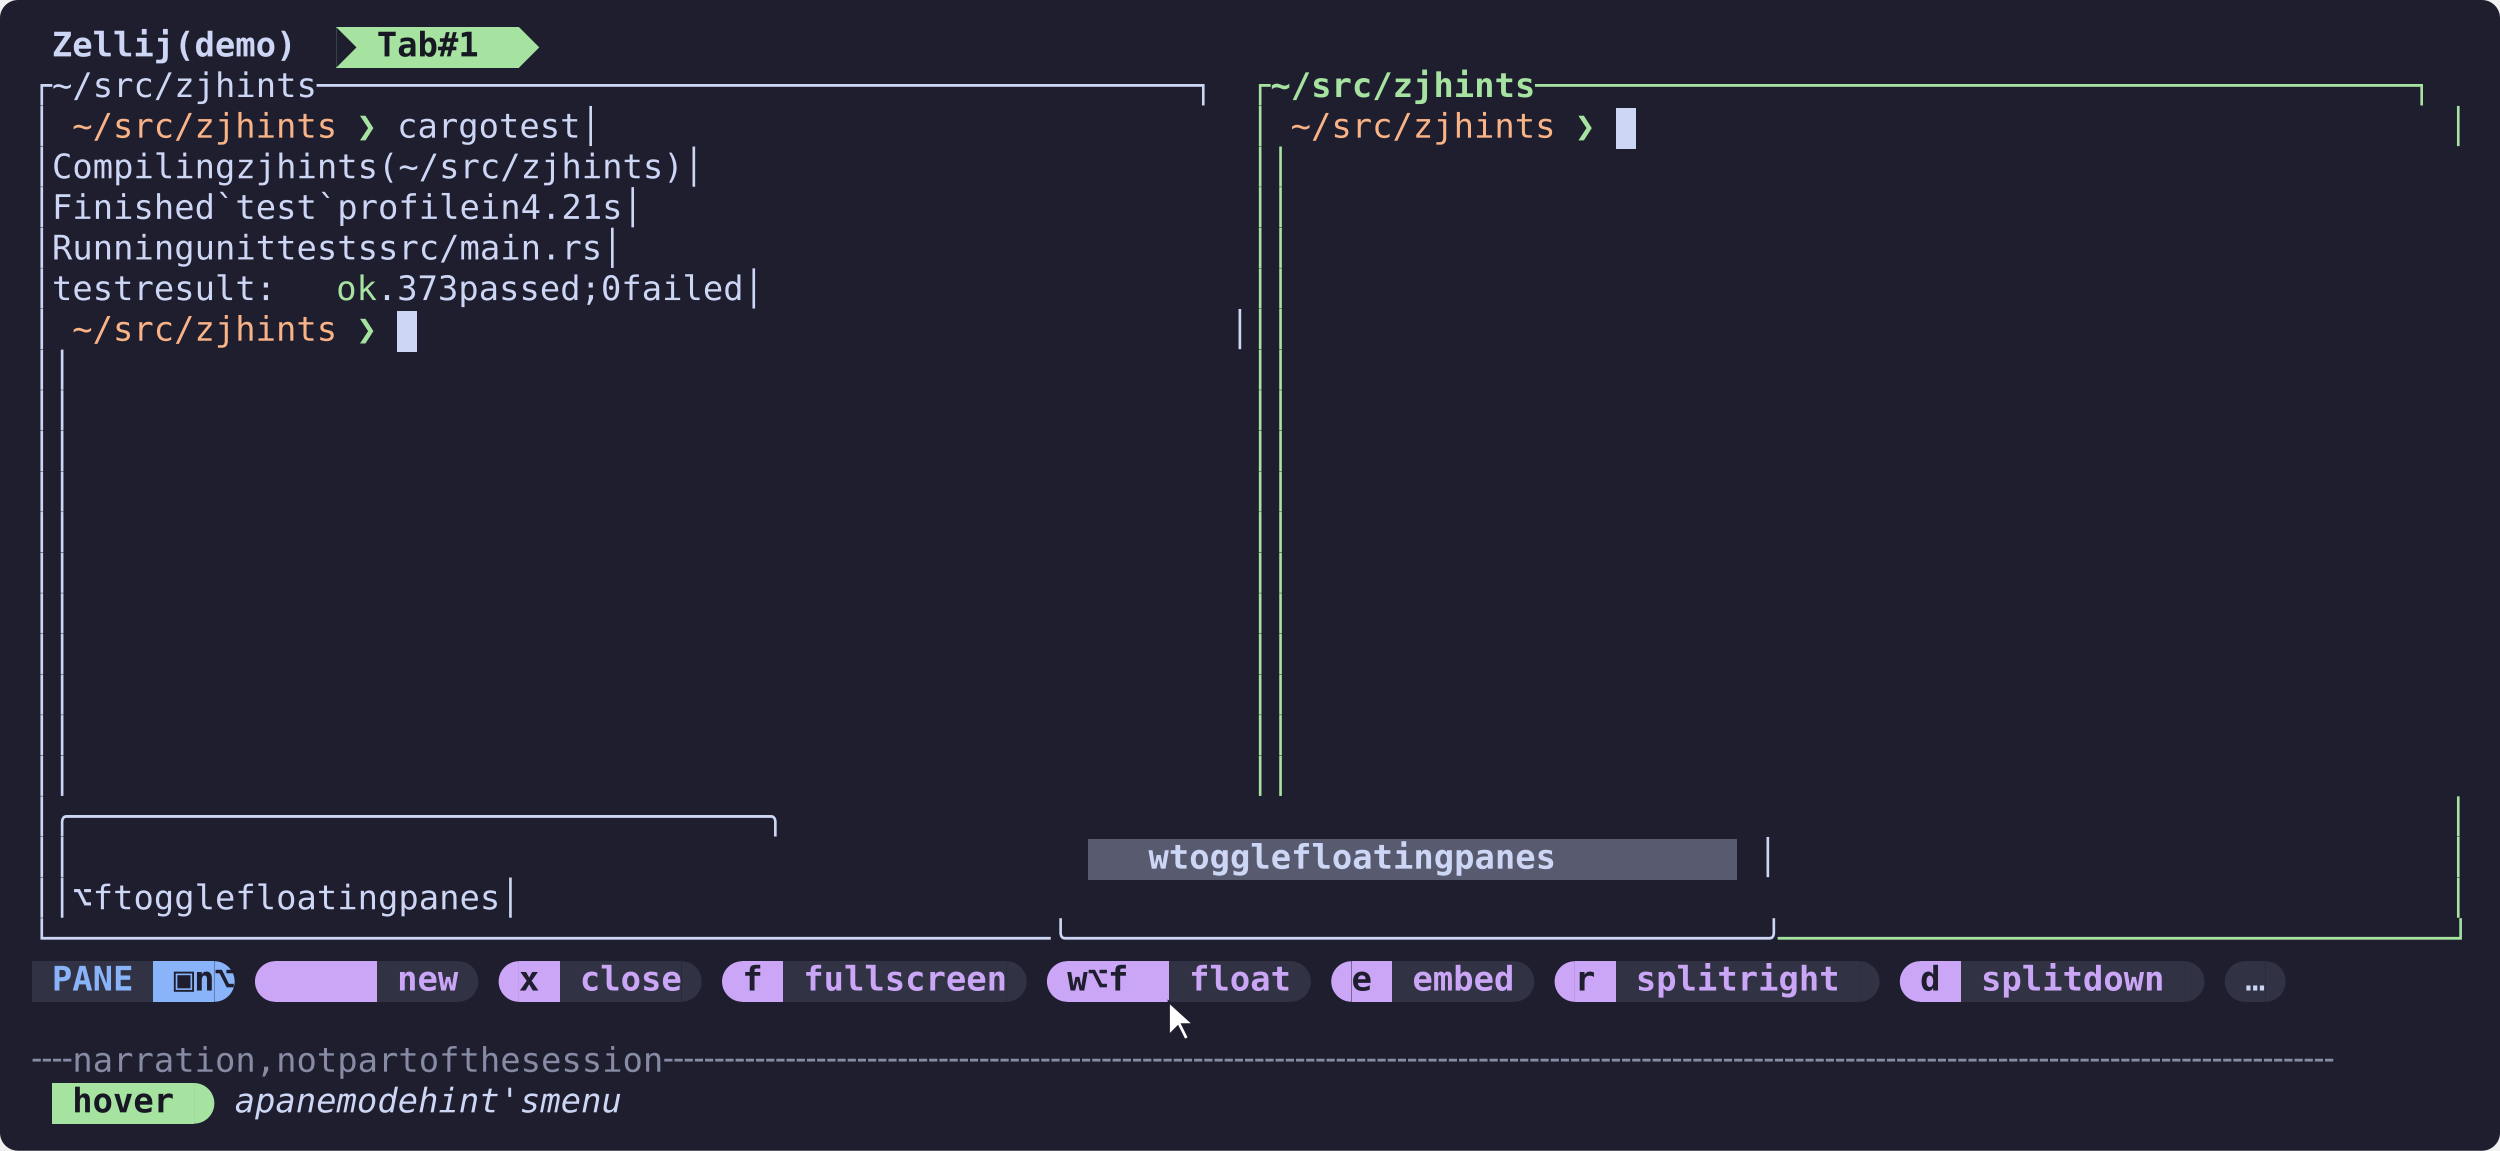
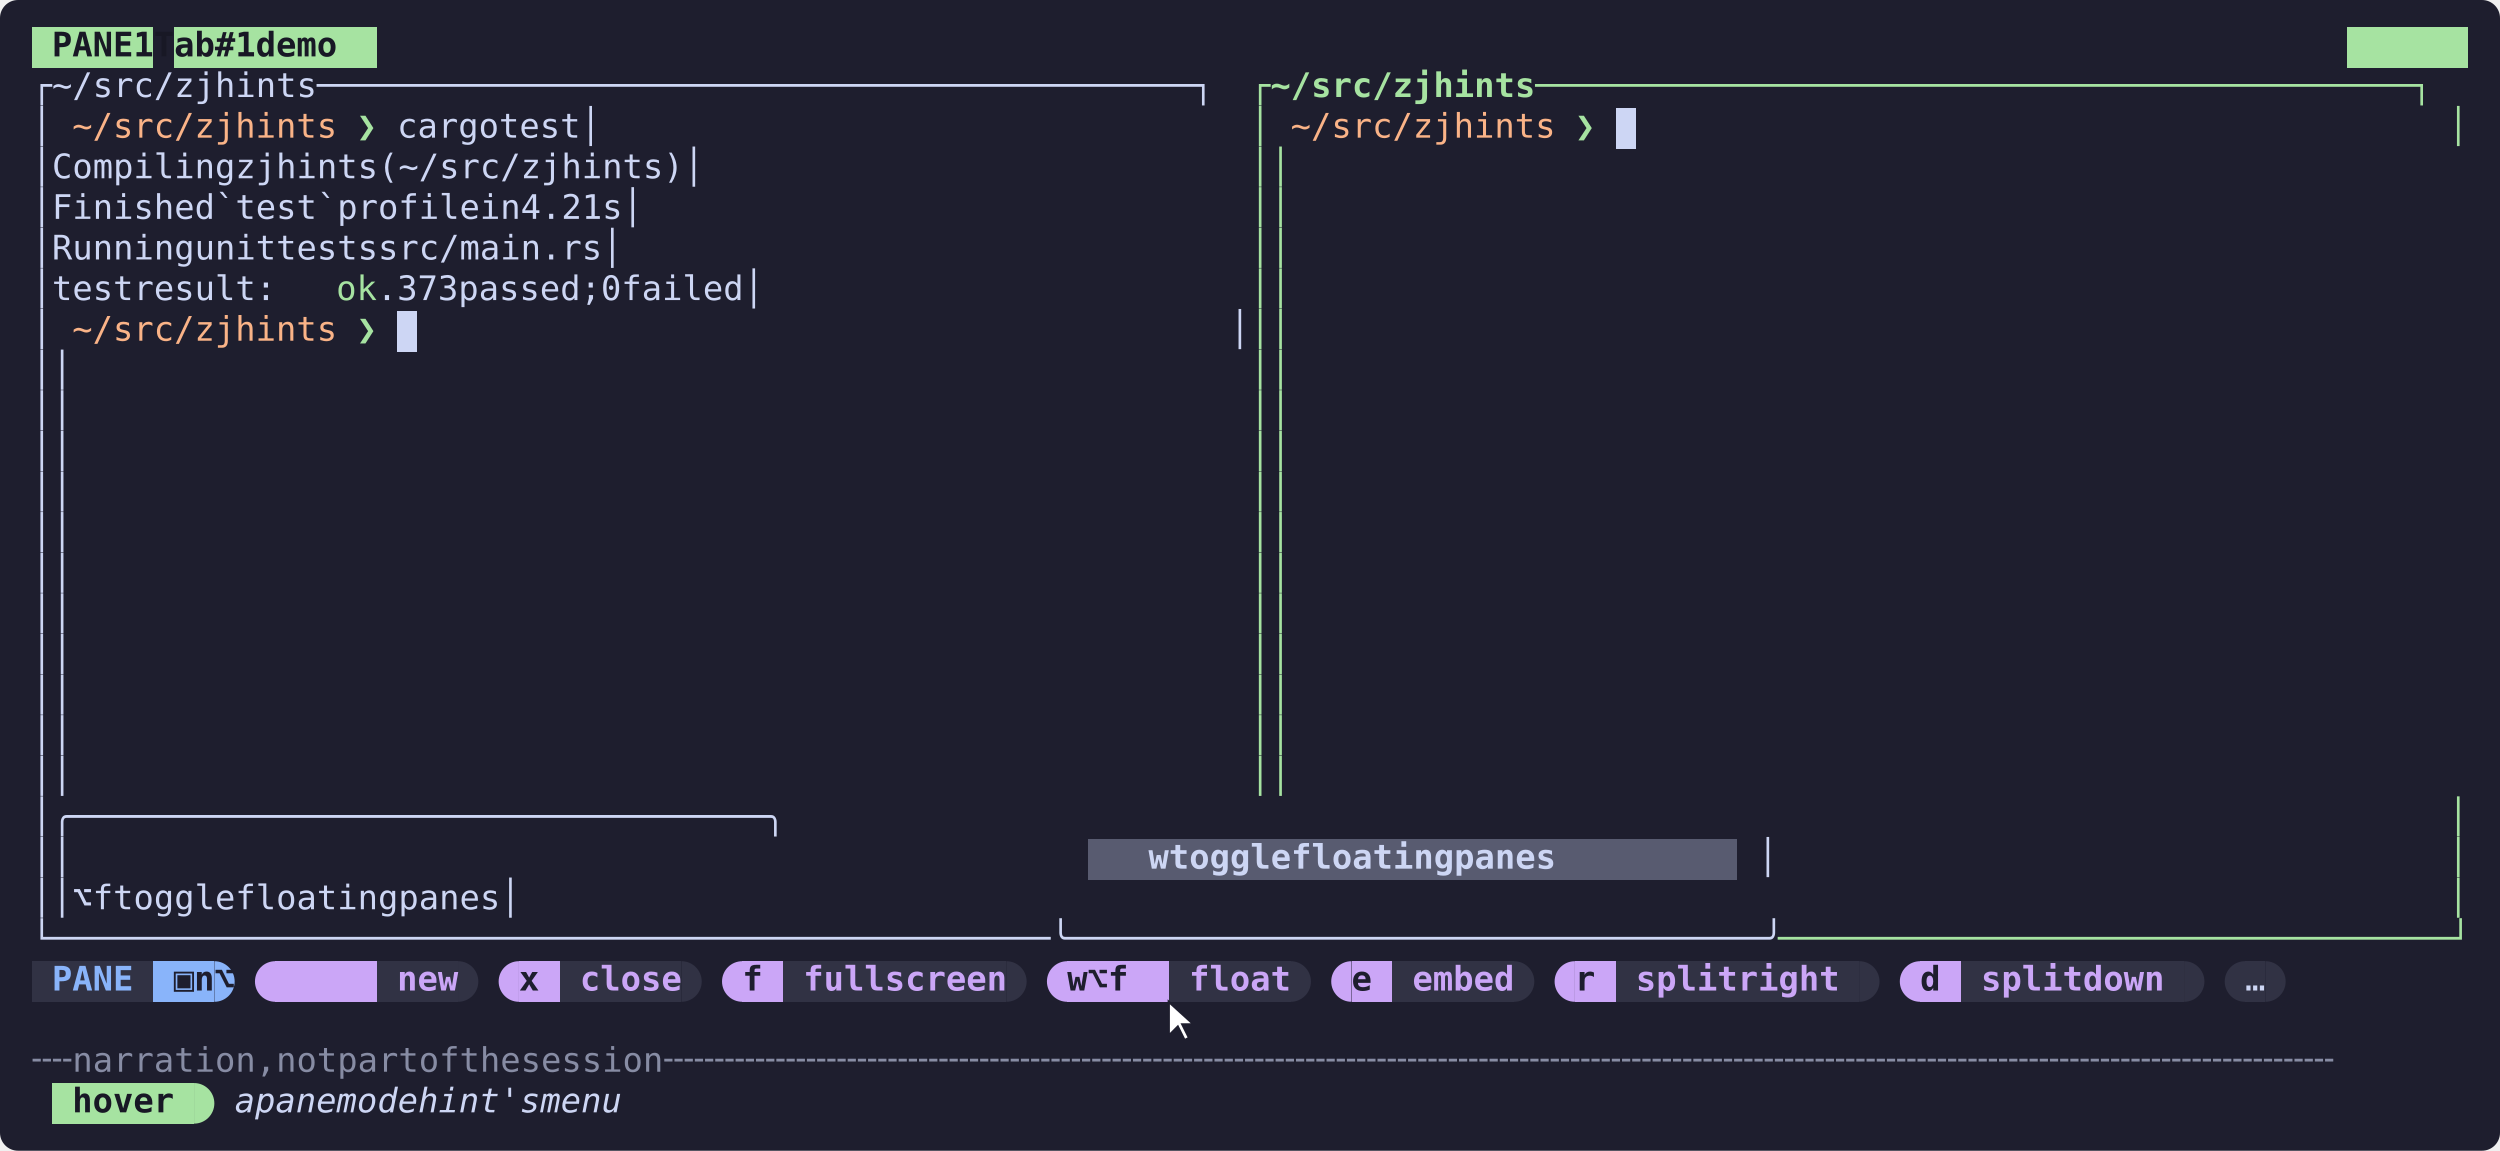
<svg xmlns="http://www.w3.org/2000/svg" width="1108" height="510" viewBox="0 0 1108 510" role="img">
  <rect width="1108" height="510" rx="8" fill="#1e1e2e" />
  <g transform="translate(14 12)">
    <style>
- @keyframes f0{0.000%{visibility:visible}}
- .f0{animation:f0 20800ms step-end infinite}
- @keyframes f1{0.000%{visibility:visible}73.076%{visibility:hidden}90.384%{visibility:visible}}
+ @keyframes f0{0.000%{visibility:visible}32.692%{visibility:hidden}90.384%{visibility:visible}}
+ .f0{visibility:hidden;animation:f0 20800ms step-end infinite}
+ @keyframes f1{0.000%{visibility:hidden}32.692%{visibility:visible}90.384%{visibility:hidden}}
.f1{animation:f1 20800ms step-end infinite}
- @keyframes f2{0.000%{visibility:hidden}73.076%{visibility:visible}90.384%{visibility:hidden}}
- .f2{visibility:hidden;animation:f2 20800ms step-end infinite}
- @keyframes f3{0.000%{visibility:visible}15.384%{visibility:hidden}32.692%{visibility:visible}73.076%{visibility:hidden}90.384%{visibility:visible}}
+ @keyframes f2{0.000%{visibility:visible}}
+ .f2{animation:f2 20800ms step-end infinite}
+ @keyframes f3{0.000%{visibility:visible}73.076%{visibility:hidden}90.384%{visibility:visible}}
.f3{animation:f3 20800ms step-end infinite}
- @keyframes f4{0.000%{visibility:hidden}15.384%{visibility:visible}32.692%{visibility:hidden}}
+ @keyframes f4{0.000%{visibility:hidden}73.076%{visibility:visible}90.384%{visibility:hidden}}
.f4{visibility:hidden;animation:f4 20800ms step-end infinite}
- @keyframes f5{0.000%{visibility:visible}15.384%{visibility:hidden}32.692%{visibility:visible}50.000%{visibility:hidden}67.307%{visibility:visible}73.076%{visibility:hidden}90.384%{visibility:visible}}
- .f5{visibility:hidden;animation:f5 20800ms step-end infinite}
- @keyframes f6{0.000%{visibility:hidden}50.000%{visibility:visible}67.307%{visibility:hidden}}
- .f6{animation:f6 20800ms step-end infinite}
- @keyframes f7{0.000%{visibility:visible}32.692%{visibility:hidden}90.384%{visibility:visible}}
+ @keyframes f5{0.000%{visibility:visible}15.384%{visibility:hidden}32.692%{visibility:visible}73.076%{visibility:hidden}90.384%{visibility:visible}}
+ .f5{animation:f5 20800ms step-end infinite}
+ @keyframes f6{0.000%{visibility:hidden}15.384%{visibility:visible}32.692%{visibility:hidden}}
+ .f6{visibility:hidden;animation:f6 20800ms step-end infinite}
+ @keyframes f7{0.000%{visibility:visible}15.384%{visibility:hidden}32.692%{visibility:visible}50.000%{visibility:hidden}67.307%{visibility:visible}73.076%{visibility:hidden}90.384%{visibility:visible}}
.f7{visibility:hidden;animation:f7 20800ms step-end infinite}
- @keyframes f8{0.000%{visibility:hidden}32.692%{visibility:visible}90.384%{visibility:hidden}}
+ @keyframes f8{0.000%{visibility:hidden}50.000%{visibility:visible}67.307%{visibility:hidden}}
.f8{animation:f8 20800ms step-end infinite}
@keyframes f9{0.000%{visibility:visible}9.615%{visibility:hidden}}
.f9{visibility:hidden;animation:f9 20800ms step-end infinite}
@keyframes f10{0.000%{visibility:hidden}9.615%{visibility:visible}10.576%{visibility:hidden}}
.f10{visibility:hidden;animation:f10 20800ms step-end infinite}
@keyframes f11{0.000%{visibility:hidden}10.576%{visibility:visible}11.538%{visibility:hidden}}
.f11{visibility:hidden;animation:f11 20800ms step-end infinite}
@keyframes f12{0.000%{visibility:hidden}11.538%{visibility:visible}12.500%{visibility:hidden}}
.f12{visibility:hidden;animation:f12 20800ms step-end infinite}
@keyframes f13{0.000%{visibility:hidden}12.500%{visibility:visible}44.230%{visibility:hidden}}
.f13{visibility:hidden;animation:f13 20800ms step-end infinite}
@keyframes f14{0.000%{visibility:hidden}44.230%{visibility:visible}45.192%{visibility:hidden}}
.f14{visibility:hidden;animation:f14 20800ms step-end infinite}
@keyframes f15{0.000%{visibility:hidden}45.192%{visibility:visible}46.153%{visibility:hidden}}
.f15{visibility:hidden;animation:f15 20800ms step-end infinite}
@keyframes f16{0.000%{visibility:hidden}46.153%{visibility:visible}47.115%{visibility:hidden}67.307%{visibility:visible}68.269%{visibility:hidden}}
.f16{visibility:hidden;animation:f16 20800ms step-end infinite}
@keyframes f17{0.000%{visibility:hidden}47.115%{visibility:visible}67.307%{visibility:hidden}}
.f17{animation:f17 20800ms step-end infinite}
@keyframes f18{0.000%{visibility:hidden}68.269%{visibility:visible}69.230%{visibility:hidden}}
.f18{visibility:hidden;animation:f18 20800ms step-end infinite}
@keyframes f19{0.000%{visibility:hidden}69.230%{visibility:visible}70.192%{visibility:hidden}}
.f19{visibility:hidden;animation:f19 20800ms step-end infinite}
@keyframes f20{0.000%{visibility:hidden}70.192%{visibility:visible}90.384%{visibility:hidden}}
.f20{visibility:hidden;animation:f20 20800ms step-end infinite}
@keyframes f21{0.000%{visibility:hidden}9.615%{visibility:visible}15.384%{visibility:hidden}}
.f21{visibility:hidden;animation:f21 20800ms step-end infinite}
@keyframes f22{0.000%{visibility:hidden}32.692%{visibility:visible}44.230%{visibility:hidden}}
.f22{visibility:hidden;animation:f22 20800ms step-end infinite}
@keyframes f23{0.000%{visibility:hidden}44.230%{visibility:visible}50.000%{visibility:hidden}}
.f23{visibility:hidden;animation:f23 20800ms step-end infinite}
@keyframes f24{0.000%{visibility:hidden}67.307%{visibility:visible}73.076%{visibility:hidden}}
.f24{visibility:hidden;animation:f24 20800ms step-end infinite}
@keyframes f25{0.000%{visibility:hidden}90.384%{visibility:visible}}
.f25{visibility:hidden;animation:f25 20800ms step-end infinite}
@media (prefers-reduced-motion:reduce){g[class]{animation:none}}
</style>
    <g shape-rendering="crispEdges">
      <g class="f0">
-         <rect x="135" y="0" width="81" height="18" fill="#a6e3a1" />
+         <rect x="0" y="0" width="72" height="18" fill="#a6e3a1" />
+         <rect x="81" y="0" width="90" height="18" fill="#a6e3a1" />
+         <rect x="1026" y="0" width="54" height="18" fill="#a6e3a1" />
+       </g>
+       <g class="f1">
+         <rect x="0" y="0" width="54" height="18" fill="#a6e3a1" />
+         <rect x="63" y="0" width="90" height="18" fill="#a6e3a1" />
+         <rect x="1026" y="0" width="54" height="18" fill="#a6e3a1" />
+       </g>
+       <g class="f2">
+         <rect x="702" y="36" width="9" height="18" fill="#cdd6f4" />
+       </g>
+       <g class="f2">
+         <rect x="162" y="126" width="9" height="18" fill="#cdd6f4" />
+       </g>
+       <g class="f4">
+         <rect x="702" y="180" width="360" height="18" fill="#585b70" />
+       </g>
+       <g class="f6">
+         <rect x="747" y="324" width="315" height="18" fill="#585b70" />
+       </g>
+       <g class="f8">
+         <rect x="468" y="360" width="288" height="18" fill="#585b70" />
      </g>
      <g class="f0">
-         <rect x="702" y="36" width="9" height="18" fill="#cdd6f4" />
-       </g>
-       <g class="f0">
-         <rect x="162" y="126" width="9" height="18" fill="#cdd6f4" />
-       </g>
-       <g class="f2">
-         <rect x="702" y="180" width="360" height="18" fill="#585b70" />
-       </g>
-       <g class="f4">
-         <rect x="747" y="324" width="315" height="18" fill="#585b70" />
-       </g>
-       <g class="f6">
-         <rect x="468" y="360" width="288" height="18" fill="#585b70" />
-       </g>
-       <g class="f7">
        <rect x="0" y="414" width="72" height="18" fill="#313244" />
        <rect x="72" y="414" width="27" height="18" fill="#a6e3a1" />
        <rect x="126" y="414" width="27" height="18" fill="#cba6f7" />
        <rect x="153" y="414" width="45" height="18" fill="#313244" />
        <rect x="225" y="414" width="27" height="18" fill="#cba6f7" />
        <rect x="252" y="414" width="36" height="18" fill="#313244" />
        <rect x="315" y="414" width="27" height="18" fill="#cba6f7" />
        <rect x="342" y="414" width="63" height="18" fill="#313244" />
        <rect x="432" y="414" width="27" height="18" fill="#cba6f7" />
        <rect x="459" y="414" width="45" height="18" fill="#313244" />
        <rect x="531" y="414" width="27" height="18" fill="#cba6f7" />
        <rect x="558" y="414" width="63" height="18" fill="#313244" />
        <rect x="648" y="414" width="27" height="18" fill="#cba6f7" />
        <rect x="675" y="414" width="72" height="18" fill="#313244" />
        <rect x="774" y="414" width="27" height="18" fill="#cba6f7" />
        <rect x="801" y="414" width="45" height="18" fill="#313244" />
        <rect x="873" y="414" width="90" height="18" fill="#cba6f7" />
        <rect x="963" y="414" width="54" height="18" fill="#313244" />
        <rect x="1044" y="414" width="9" height="18" fill="#313244" />
      </g>
-       <g class="f8">
+       <g class="f1">
        <rect x="0" y="414" width="54" height="18" fill="#313244" />
        <rect x="54" y="414" width="27" height="18" fill="#89b4fa" />
        <rect x="108" y="414" width="45" height="18" fill="#cba6f7" />
        <rect x="153" y="414" width="36" height="18" fill="#313244" />
        <rect x="216" y="414" width="18" height="18" fill="#cba6f7" />
        <rect x="234" y="414" width="54" height="18" fill="#313244" />
        <rect x="315" y="414" width="18" height="18" fill="#cba6f7" />
        <rect x="333" y="414" width="99" height="18" fill="#313244" />
        <rect x="459" y="414" width="45" height="18" fill="#cba6f7" />
        <rect x="504" y="414" width="54" height="18" fill="#313244" />
        <rect x="585" y="414" width="18" height="18" fill="#cba6f7" />
        <rect x="603" y="414" width="54" height="18" fill="#313244" />
        <rect x="684" y="414" width="18" height="18" fill="#cba6f7" />
        <rect x="702" y="414" width="108" height="18" fill="#313244" />
        <rect x="837" y="414" width="18" height="18" fill="#cba6f7" />
        <rect x="855" y="414" width="99" height="18" fill="#313244" />
        <rect x="981" y="414" width="9" height="18" fill="#313244" />
      </g>
-       <g class="f4">
+       <g class="f6">
        <rect x="9" y="468" width="63" height="18" fill="#a6e3a1" />
      </g>
      <g class="f22">
        <rect x="9" y="468" width="72" height="18" fill="#a6e3a1" />
      </g>
-       <g class="f6">
+       <g class="f8">
        <rect x="9" y="468" width="63" height="18" fill="#a6e3a1" />
      </g>
-       <g class="f2">
+       <g class="f4">
        <rect x="9" y="468" width="63" height="18" fill="#a6e3a1" />
      </g>
      <g class="f25">
        <rect x="9" y="468" width="45" height="18" fill="#a6e3a1" />
      </g>
    </g>
    <g font-family="ui-monospace, SFMono-Regular, Menlo, Consolas, 'DejaVu Sans Mono', monospace" font-size="15" xml:space="preserve">
      <g class="f0">
-         <path d="M135 0L144 9L135 18Z" fill="#1e1e2e" />
-         <path d="M216 0L225 9L216 18Z" fill="#a6e3a1" />
        <text y="13">
-           <tspan x="9 18 27 36 45 54 72 81 90 99 108 117" fill="#cdd6f4" font-weight="bold">Zellij(demo)</tspan>
-           <tspan x="153 162 171 189 198" fill="#181825" font-weight="bold">Tab#1</tspan>
-         </text>
-       </g>
-       <g class="f0">
+           <tspan x="9 18 27 36 45 54 90 108 117 126 144 153 1035 1044 1053 1062" fill="#181825" font-weight="bold">NORMAL1Tab#1demo</tspan>
+         </text>
+       </g>
+       <g class="f1">
+         <text y="13">
+           <tspan x="9 18 27 36 72 90 99 108 126 135 1035 1044 1053 1062" fill="#181825" font-weight="bold">PANE1Tab#1demo</tspan>
+         </text>
+       </g>
+       <g class="f2">
        <text y="31">
          <tspan x="0 18 27 36 45 54 63 72 81 90 99 108 117 126 144 153 162 171 180 189 198 207 216 225 234 243 252 261 270 279 288 297 306 315 324 333 342 351 360 369 378 387 396 405 414 423 432 441 450 459 468 477 486 495 504 513 522 531" fill="#cdd6f4">┌~/src/zjhints───────────────────────────────────────────┐</tspan>
          <tspan x="540 558 567 576 585 594 603 612 621 630 639 648 657 666 684 693 702 711 720 729 738 747 756 765 774 783 792 801 810 819 828 837 846 855 864 873 882 891 900 909 918 927 936 945 954 963 972 981 990 999 1008 1017 1026 1035 1044 1053 1062 1071" fill="#a6e3a1" font-weight="bold">┌~/src/zjhints───────────────────────────────────────────┐</tspan>
        </text>
      </g>
-       <g class="f0">
+       <g class="f2">
        <text y="49">
          <tspan x="0" fill="#cdd6f4">│</tspan>
          <tspan x="18 27 36 45 54 63 72 81 90 99 108 117 126" fill="#fab387">~/src/zjhints</tspan>
          <tspan x="144" fill="#a6e3a1">❯</tspan>
          <tspan x="162 171 180 189 198 216 225 234 243 531" fill="#cdd6f4">cargotest│</tspan>
          <tspan x="540" fill="#a6e3a1" font-weight="bold">│</tspan>
          <tspan x="558 567 576 585 594 603 612 621 630 639 648 657 666" fill="#fab387">~/src/zjhints</tspan>
          <tspan x="684" fill="#a6e3a1">❯</tspan>
          <tspan x="1071" fill="#a6e3a1" font-weight="bold">│</tspan>
        </text>
      </g>
-       <g class="f0">
+       <g class="f2">
        <text y="67">
          <tspan x="0 45 54 63 72 81 90 99 108 117 135 144 153 162 171 180 189 207 216 225 234 243 252 261 270 279 288 297 306 315 324 333 531" fill="#cdd6f4">│Compilingzjhints(~/src/zjhints)│</tspan>
          <tspan x="540 1071" fill="#a6e3a1" font-weight="bold">││</tspan>
        </text>
      </g>
-       <g class="f0">
+       <g class="f2">
        <text y="85">
          <tspan x="0 54 63 72 81 90 99 108 117 135 144 153 162 171 180 198 207 216 225 234 243 252 270 279 297 306 315 324 333 531" fill="#cdd6f4">│Finished`test`profilein4.21s│</tspan>
          <tspan x="540 1071" fill="#a6e3a1" font-weight="bold">││</tspan>
        </text>
      </g>
-       <g class="f0">
+       <g class="f2">
        <text y="103">
          <tspan x="0 63 72 81 90 99 108 117 135 144 153 162 171 180 189 198 207 225 234 243 252 261 270 279 288 297 306 315 531" fill="#cdd6f4">│Runningunittestssrc/main.rs│</tspan>
          <tspan x="540 1071" fill="#a6e3a1" font-weight="bold">││</tspan>
        </text>
      </g>
-       <g class="f0">
+       <g class="f2">
        <text y="121">
          <tspan x="0 18 27 36 45 63 72 81 90 99 108 117" fill="#cdd6f4">│testresult:</tspan>
          <tspan x="135 144" fill="#a6e3a1">ok</tspan>
          <tspan x="153 171 180 189 207 216 225 234 243 252 261 279 297 306 315 324 333 342 531" fill="#cdd6f4">.373passed;0failed│</tspan>
          <tspan x="540 1071" fill="#a6e3a1" font-weight="bold">││</tspan>
        </text>
      </g>
-       <g class="f0">
+       <g class="f2">
        <text y="139">
          <tspan x="0" fill="#cdd6f4">│</tspan>
          <tspan x="18 27 36 45 54 63 72 81 90 99 108 117 126" fill="#fab387">~/src/zjhints</tspan>
          <tspan x="144" fill="#a6e3a1">❯</tspan>
          <tspan x="531" fill="#cdd6f4">│</tspan>
          <tspan x="540 1071" fill="#a6e3a1" font-weight="bold">││</tspan>
        </text>
      </g>
-       <g class="f0">
+       <g class="f2">
        <text y="157">
          <tspan x="0 531" fill="#cdd6f4">││</tspan>
          <tspan x="540 1071" fill="#a6e3a1" font-weight="bold">││</tspan>
        </text>
      </g>
-       <g class="f1">
+       <g class="f3">
        <text y="175">
          <tspan x="0 531" fill="#cdd6f4">││</tspan>
          <tspan x="540 1071" fill="#a6e3a1" font-weight="bold">││</tspan>
        </text>
      </g>
-       <g class="f2">
+       <g class="f4">
        <text y="175">
          <tspan x="0 531" fill="#cdd6f4">││</tspan>
          <tspan x="540" fill="#a6e3a1" font-weight="bold">│</tspan>
          <tspan x="684 693 702 711 720 729 738 747 756 765 774 783 792 801 810 819 828 837 846 855 864 873 882 891 900 909 918 927 936 945 954 963 972 981 990 999 1008 1017 1026 1035 1044 1053 1062 1071" fill="#cdd6f4">╭──────────────────────────────────────────╮</tspan>
        </text>
      </g>
-       <g class="f1">
+       <g class="f3">
        <text y="193">
          <tspan x="0 531" fill="#cdd6f4">││</tspan>
          <tspan x="540 1071" fill="#a6e3a1" font-weight="bold">││</tspan>
        </text>
      </g>
-       <g class="f2">
+       <g class="f4">
        <text y="193">
          <tspan x="0 531" fill="#cdd6f4">││</tspan>
          <tspan x="540" fill="#a6e3a1" font-weight="bold">│</tspan>
          <tspan x="684" fill="#cdd6f4">│</tspan>
          <tspan x="729 756 765 774 783 792 801" fill="#cdd6f4" font-weight="bold">crename</tspan>
          <tspan x="1071" fill="#cdd6f4">│</tspan>
        </text>
      </g>
-       <g class="f1">
+       <g class="f3">
        <text y="211">
          <tspan x="0 531" fill="#cdd6f4">││</tspan>
          <tspan x="540 1071" fill="#a6e3a1" font-weight="bold">││</tspan>
        </text>
      </g>
-       <g class="f2">
+       <g class="f4">
        <text y="211">
          <tspan x="0 531" fill="#cdd6f4">││</tspan>
          <tspan x="540" fill="#a6e3a1" font-weight="bold">│</tspan>
          <tspan x="684 729 738 747 756 765 774 783 792 810 819 828 837 846 873 882 891 900 909 1071" fill="#cdd6f4">│h←j↓k↑l→⌥j↓k↑focus│</tspan>
        </text>
      </g>
-       <g class="f1">
+       <g class="f3">
        <text y="229">
          <tspan x="0 531" fill="#cdd6f4">││</tspan>
          <tspan x="540 1071" fill="#a6e3a1" font-weight="bold">││</tspan>
        </text>
      </g>
-       <g class="f2">
+       <g class="f4">
        <text y="229">
          <tspan x="0 531" fill="#cdd6f4">││</tspan>
          <tspan x="540" fill="#a6e3a1" font-weight="bold">│</tspan>
          <tspan x="684 729 738 756 765 792 801 810 819 828 837 1071" fill="#cdd6f4">│⎋⏎^pnormal│</tspan>
        </text>
      </g>
-       <g class="f1">
+       <g class="f3">
        <text y="247">
          <tspan x="0 531" fill="#cdd6f4">││</tspan>
          <tspan x="540 1071" fill="#a6e3a1" font-weight="bold">││</tspan>
        </text>
      </g>
-       <g class="f2">
+       <g class="f4">
        <text y="247">
          <tspan x="0 531" fill="#cdd6f4">││</tspan>
          <tspan x="540" fill="#a6e3a1" font-weight="bold">│</tspan>
          <tspan x="684 729 756 765 774 783 792 810 819 828 837 855 864 873 882 1071" fill="#cdd6f4">│;focuslastpane│</tspan>
        </text>
      </g>
-       <g class="f1">
+       <g class="f3">
        <text y="265">
          <tspan x="0 531" fill="#cdd6f4">││</tspan>
          <tspan x="540 1071" fill="#a6e3a1" font-weight="bold">││</tspan>
        </text>
      </g>
-       <g class="f2">
+       <g class="f4">
        <text y="265">
          <tspan x="0 531" fill="#cdd6f4">││</tspan>
          <tspan x="540" fill="#a6e3a1" font-weight="bold">│</tspan>
          <tspan x="684 729 756 765 774 783 792 801 810 819 1071" fill="#cdd6f4">│afloating│</tspan>
        </text>
      </g>
-       <g class="f1">
+       <g class="f3">
        <text y="283">
          <tspan x="0 531" fill="#cdd6f4">││</tspan>
          <tspan x="540 1071" fill="#a6e3a1" font-weight="bold">││</tspan>
        </text>
      </g>
-       <g class="f2">
+       <g class="f4">
        <text y="283">
          <tspan x="0 531" fill="#cdd6f4">││</tspan>
          <tspan x="540" fill="#a6e3a1" font-weight="bold">│</tspan>
          <tspan x="684 729 738 765 774 783 792 801 810 828 837 846 855 864 882 891 909 918 936 945 954 963 972 981 990 999 1008 1017 1071" fill="#cdd6f4">│⇧ftogglefocusnouifullscreen│</tspan>
        </text>
      </g>
-       <g class="f1">
+       <g class="f3">
        <text y="301">
          <tspan x="0 531" fill="#cdd6f4">││</tspan>
          <tspan x="540 1071" fill="#a6e3a1" font-weight="bold">││</tspan>
        </text>
      </g>
-       <g class="f2">
+       <g class="f4">
        <text y="301">
          <tspan x="0 531" fill="#cdd6f4">││</tspan>
          <tspan x="540" fill="#a6e3a1" font-weight="bold">│</tspan>
          <tspan x="684 729 756 765 774 783 792 801 819 828 837 846 864 873 882 891 900 909 1071" fill="#cdd6f4">│gignorepaneoutput│</tspan>
        </text>
      </g>
-       <g class="f3">
+       <g class="f5">
        <text y="319">
          <tspan x="0 531" fill="#cdd6f4">││</tspan>
          <tspan x="540 1071" fill="#a6e3a1" font-weight="bold">││</tspan>
        </text>
      </g>
-       <g class="f4">
+       <g class="f6">
        <text y="319">
          <tspan x="0 531" fill="#cdd6f4">││</tspan>
          <tspan x="540" fill="#a6e3a1" font-weight="bold">│</tspan>
          <tspan x="729 738 747 756 765 774 783 792 801 810 819 828 837 846 855 864 873 882 891 900 909 918 927 936 945 954 963 972 981 990 999 1008 1017 1026 1035 1044 1053 1062 1071" fill="#cdd6f4">╭─────────────────────────────────────╮</tspan>
        </text>
      </g>
-       <g class="f2">
+       <g class="f4">
        <text y="319">
          <tspan x="0 531" fill="#cdd6f4">││</tspan>
          <tspan x="540" fill="#a6e3a1" font-weight="bold">│</tspan>
          <tspan x="684 729 756 765 774 1071" fill="#cdd6f4">│ipin│</tspan>
        </text>
      </g>
-       <g class="f3">
+       <g class="f5">
        <text y="337">
          <tspan x="0 531" fill="#cdd6f4">││</tspan>
          <tspan x="540 1071" fill="#a6e3a1" font-weight="bold">││</tspan>
        </text>
      </g>
-       <g class="f4">
+       <g class="f6">
        <text y="337">
          <tspan x="0 531" fill="#cdd6f4">││</tspan>
          <tspan x="540" fill="#a6e3a1" font-weight="bold">│</tspan>
          <tspan x="729" fill="#cdd6f4">│</tspan>
          <tspan x="774 783 792 819 828 837 846 864 873 882 891 900 918 927 945 954 963 981 990 999 1008" fill="#cdd6f4" font-weight="bold">⌥h←movefocusortableft</tspan>
          <tspan x="1071" fill="#cdd6f4">│</tspan>
        </text>
      </g>
-       <g class="f2">
+       <g class="f4">
        <text y="337">
          <tspan x="0 531" fill="#cdd6f4">││</tspan>
          <tspan x="540" fill="#a6e3a1" font-weight="bold">│</tspan>
          <tspan x="684 729 756 765 774 783 792 801 819 828 837 846 855 1071" fill="#cdd6f4">│ptogglefocus│</tspan>
        </text>
      </g>
-       <g class="f5">
+       <g class="f7">
        <text y="355">
          <tspan x="0 531" fill="#cdd6f4">││</tspan>
          <tspan x="540 1071" fill="#a6e3a1" font-weight="bold">││</tspan>
        </text>
      </g>
-       <g class="f4">
+       <g class="f6">
        <text y="355">
          <tspan x="0 531" fill="#cdd6f4">││</tspan>
          <tspan x="540" fill="#a6e3a1" font-weight="bold">│</tspan>
          <tspan x="729 774 783 792 819 828 837 846 864 873 882 891 900 918 927 936 945 1071" fill="#cdd6f4">│⌥j↓movefocusdown│</tspan>
        </text>
      </g>
-       <g class="f6">
+       <g class="f8">
        <text y="355">
          <tspan x="0 450 459 468 477 486 495 504 513 522 531 540 549 558 567 576 585 594 603 612 621 630 639 648 657 666 675 684 693 702 711 720 729 738 747 756 765" fill="#cdd6f4">│╭──────────────────────────────────╮</tspan>
          <tspan x="1071" fill="#a6e3a1" font-weight="bold">│</tspan>
        </text>
      </g>
-       <g class="f2">
+       <g class="f4">
        <text y="355">
          <tspan x="0 531" fill="#cdd6f4">││</tspan>
          <tspan x="540" fill="#a6e3a1" font-weight="bold">│</tspan>
          <tspan x="684 729 756 765 774 783 792 801 810 1071" fill="#cdd6f4">│sstacked│</tspan>
        </text>
      </g>
-       <g class="f5">
+       <g class="f7">
        <text y="373">
          <tspan x="0 531" fill="#cdd6f4">││</tspan>
          <tspan x="540 1071" fill="#a6e3a1" font-weight="bold">││</tspan>
        </text>
      </g>
-       <g class="f4">
+       <g class="f6">
        <text y="373">
          <tspan x="0 531" fill="#cdd6f4">││</tspan>
          <tspan x="540" fill="#a6e3a1" font-weight="bold">│</tspan>
          <tspan x="729 774 783 792 819 828 837 846 864 873 882 891 900 918 927 1071" fill="#cdd6f4">│⌥k↑movefocusup│</tspan>
        </text>
      </g>
-       <g class="f6">
+       <g class="f8">
        <text y="373">
          <tspan x="0 450" fill="#cdd6f4">││</tspan>
          <tspan x="495 522 531 540 549 558 567 585 594 603 612 621 630 639 648 666 675 684 693 702" fill="#cdd6f4" font-weight="bold">wtogglefloatingpanes</tspan>
          <tspan x="765" fill="#cdd6f4">│</tspan>
          <tspan x="1071" fill="#a6e3a1" font-weight="bold">│</tspan>
        </text>
      </g>
-       <g class="f2">
+       <g class="f4">
        <text y="373">
          <tspan x="0 531" fill="#cdd6f4">││</tspan>
          <tspan x="540" fill="#a6e3a1" font-weight="bold">│</tspan>
          <tspan x="684 729 756 765 774 783 801 810 819 828 1071" fill="#cdd6f4">│umutepane│</tspan>
        </text>
      </g>
-       <g class="f5">
+       <g class="f7">
        <text y="391">
          <tspan x="0 531" fill="#cdd6f4">││</tspan>
          <tspan x="540 1071" fill="#a6e3a1" font-weight="bold">││</tspan>
        </text>
      </g>
-       <g class="f4">
+       <g class="f6">
        <text y="391">
          <tspan x="0 531" fill="#cdd6f4">││</tspan>
          <tspan x="540" fill="#a6e3a1" font-weight="bold">│</tspan>
          <tspan x="729 774 783 792 819 828 837 846 864 873 882 891 900 918 927 945 954 963 981 990 999 1008 1017 1071" fill="#cdd6f4">│⌥l→movefocusortabright│</tspan>
        </text>
      </g>
-       <g class="f6">
+       <g class="f8">
        <text y="391">
          <tspan x="0 450 495 504 531 540 549 558 567 576 594 603 612 621 630 639 648 657 675 684 693 702 711 765" fill="#cdd6f4">││⌥ftogglefloatingpanes│</tspan>
          <tspan x="1071" fill="#a6e3a1" font-weight="bold">│</tspan>
        </text>
      </g>
-       <g class="f2">
+       <g class="f4">
        <text y="391">
          <tspan x="0 531" fill="#cdd6f4">││</tspan>
          <tspan x="540" fill="#a6e3a1" font-weight="bold">│</tspan>
          <tspan x="684 729 756 765 774 783 792 810 819 828 837 1071" fill="#cdd6f4">│vwatchpane│</tspan>
        </text>
      </g>
-       <g class="f5">
+       <g class="f7">
        <text y="409">
          <tspan x="0 9 18 27 36 45 54 63 72 81 90 99 108 117 126 135 144 153 162 171 180 189 198 207 216 225 234 243 252 261 270 279 288 297 306 315 324 333 342 351 360 369 378 387 396 405 414 423 432 441 450 459 468 477 486 495 504 513 522 531" fill="#cdd6f4">└──────────────────────────────────────────────────────────┘</tspan>
          <tspan x="540 549 558 567 576 585 594 603 612 621 630 639 648 657 666 675 684 693 702 711 720 729 738 747 756 765 774 783 792 801 810 819 828 837 846 855 864 873 882 891 900 909 918 927 936 945 954 963 972 981 990 999 1008 1017 1026 1035 1044 1053 1062 1071" fill="#a6e3a1" font-weight="bold">└──────────────────────────────────────────────────────────┘</tspan>
        </text>
      </g>
-       <g class="f4">
+       <g class="f6">
        <text y="409">
          <tspan x="0 9 18 27 36 45 54 63 72 81 90 99 108 117 126 135 144 153 162 171 180 189 198 207 216 225 234 243 252 261 270 279 288 297 306 315 324 333 342 351 360 369 378 387 396 405 414 423 432 441 450 459 468 477 486 495 504 513 522 531" fill="#cdd6f4">└──────────────────────────────────────────────────────────┘</tspan>
          <tspan x="540 549 558 567 576 585 594 603 612 621 630 639 648 657 666 675 684 693 702 711 720" fill="#a6e3a1" font-weight="bold">└────────────────────</tspan>
          <tspan x="729 738 747 756 765 774 783 792 801 810 819 828 837 846 855 864 873 882 891 900 909 918 927 936 945 954 963 972 981 990 999 1008 1017 1026 1035 1044 1053 1062 1071" fill="#cdd6f4">╰─────────────────────────────────────╯</tspan>
        </text>
      </g>
-       <g class="f6">
+       <g class="f8">
        <text y="409">
          <tspan x="0 9 18 27 36 45 54 63 72 81 90 99 108 117 126 135 144 153 162 171 180 189 198 207 216 225 234 243 252 261 270 279 288 297 306 315 324 333 342 351 360 369 378 387 396 405 414 423 432 441 450 459 468 477 486 495 504 513 522 531 540 549 558 567 576 585 594 603 612 621 630 639 648 657 666 675 684 693 702 711 720 729 738 747 756 765" fill="#cdd6f4">└─────────────────────────────────────────────────╰──────────────────────────────────╯</tspan>
          <tspan x="774 783 792 801 810 819 828 837 846 855 864 873 882 891 900 909 918 927 936 945 954 963 972 981 990 999 1008 1017 1026 1035 1044 1053 1062 1071" fill="#a6e3a1" font-weight="bold">─────────────────────────────────┘</tspan>
        </text>
      </g>
-       <g class="f2">
+       <g class="f4">
        <text y="409">
          <tspan x="0 9 18 27 36 45 54 63 72 81 90 99 108 117 126 135 144 153 162 171 180 189 198 207 216 225 234 243 252 261 270 279 288 297 306 315 324 333 342 351 360 369 378 387 396 405 414 423 432 441 450 459 468 477 486 495 504 513 522 531" fill="#cdd6f4">└──────────────────────────────────────────────────────────┘</tspan>
          <tspan x="540 549 558 567 576 585 594 603 612 621 630 639 648 657 666 675" fill="#a6e3a1" font-weight="bold">└───────────────</tspan>
          <tspan x="684 693 702 711 720 729 738 747 756 765 774 783 792 801 810 819 828 837 846 855 864 873 882 891 900 909 918 927 936 945 954 963 972 981 990 999 1008 1017 1026 1035 1044 1053 1062 1071" fill="#cdd6f4">╰──────────────────────────────────────────╯</tspan>
        </text>
      </g>
-       <g class="f7">
+       <g class="f0">
        <path d="M99 414A9 9 0 0 1 99 432Z" fill="#a6e3a1" />
        <path d="M126 414A9 9 0 0 0 126 432Z" fill="#cba6f7" />
        <path d="M198 414A9 9 0 0 1 198 432Z" fill="#313244" />
        <path d="M225 414A9 9 0 0 0 225 432Z" fill="#cba6f7" />
        <path d="M288 414A9 9 0 0 1 288 432Z" fill="#313244" />
        <path d="M315 414A9 9 0 0 0 315 432Z" fill="#cba6f7" />
        <path d="M405 414A9 9 0 0 1 405 432Z" fill="#313244" />
        <path d="M432 414A9 9 0 0 0 432 432Z" fill="#cba6f7" />
        <path d="M504 414A9 9 0 0 1 504 432Z" fill="#313244" />
        <path d="M531 414A9 9 0 0 0 531 432Z" fill="#cba6f7" />
        <path d="M621 414A9 9 0 0 1 621 432Z" fill="#313244" />
        <path d="M648 414A9 9 0 0 0 648 432Z" fill="#cba6f7" />
        <path d="M747 414A9 9 0 0 1 747 432Z" fill="#313244" />
        <path d="M774 414A9 9 0 0 0 774 432Z" fill="#cba6f7" />
        <path d="M846 414A9 9 0 0 1 846 432Z" fill="#313244" />
        <path d="M873 414A9 9 0 0 0 873 432Z" fill="#cba6f7" />
        <path d="M1017 414A9 9 0 0 1 1017 432Z" fill="#313244" />
        <path d="M1044 414A9 9 0 0 0 1044 432Z" fill="#313244" />
        <path d="M1053 414A9 9 0 0 1 1053 432Z" fill="#313244" />
        <text y="427">
          <tspan x="9 18 27 36 45 54" fill="#a6e3a1" font-weight="bold">NORMAL</tspan>
          <tspan x="81 126 135" fill="#1e1e2e" font-weight="bold">⌨^p</tspan>
          <tspan x="162 171 180 189" fill="#cba6f7" font-weight="bold">pane</tspan>
          <tspan x="225 234" fill="#1e1e2e" font-weight="bold">^t</tspan>
          <tspan x="261 270 279" fill="#cba6f7" font-weight="bold">tab</tspan>
          <tspan x="315 324" fill="#1e1e2e" font-weight="bold">^n</tspan>
          <tspan x="351 360 369 378 387 396" fill="#cba6f7" font-weight="bold">resize</tspan>
          <tspan x="432 441" fill="#1e1e2e" font-weight="bold">^h</tspan>
          <tspan x="468 477 486 495" fill="#cba6f7" font-weight="bold">move</tspan>
          <tspan x="531 540" fill="#1e1e2e" font-weight="bold">^s</tspan>
          <tspan x="567 576 585 594 603 612" fill="#cba6f7" font-weight="bold">scroll</tspan>
          <tspan x="648 657" fill="#1e1e2e" font-weight="bold">^o</tspan>
          <tspan x="684 693 702 711 720 729 738" fill="#cba6f7" font-weight="bold">session</tspan>
          <tspan x="774 783" fill="#1e1e2e" font-weight="bold">^q</tspan>
          <tspan x="810 819 828 837" fill="#cba6f7" font-weight="bold">quit</tspan>
          <tspan x="873 882 891 900 909 918 927 936 945" fill="#1e1e2e" font-weight="bold">⌥hjkl←↓↑→</tspan>
          <tspan x="972 981 990 999 1008" fill="#cba6f7" font-weight="bold">focus</tspan>
          <tspan x="1044" fill="#cdd6f4">…</tspan>
        </text>
      </g>
-       <g class="f8">
+       <g class="f1">
        <path d="M81 414A9 9 0 0 1 81 432Z" fill="#89b4fa" />
        <path d="M108 414A9 9 0 0 0 108 432Z" fill="#cba6f7" />
        <path d="M189 414A9 9 0 0 1 189 432Z" fill="#313244" />
        <path d="M216 414A9 9 0 0 0 216 432Z" fill="#cba6f7" />
        <path d="M288 414A9 9 0 0 1 288 432Z" fill="#313244" />
        <path d="M315 414A9 9 0 0 0 315 432Z" fill="#cba6f7" />
        <path d="M432 414A9 9 0 0 1 432 432Z" fill="#313244" />
        <path d="M459 414A9 9 0 0 0 459 432Z" fill="#cba6f7" />
        <path d="M558 414A9 9 0 0 1 558 432Z" fill="#313244" />
        <path d="M585 414A9 9 0 0 0 585 432Z" fill="#cba6f7" />
        <path d="M657 414A9 9 0 0 1 657 432Z" fill="#313244" />
        <path d="M684 414A9 9 0 0 0 684 432Z" fill="#cba6f7" />
        <path d="M810 414A9 9 0 0 1 810 432Z" fill="#313244" />
        <path d="M837 414A9 9 0 0 0 837 432Z" fill="#cba6f7" />
        <path d="M954 414A9 9 0 0 1 954 432Z" fill="#313244" />
        <path d="M981 414A9 9 0 0 0 981 432Z" fill="#313244" />
        <path d="M990 414A9 9 0 0 1 990 432Z" fill="#313244" />
        <text y="427">
          <tspan x="9 18 27 36" fill="#89b4fa" font-weight="bold">PANE</tspan>
          <tspan x="63 108 126 135" fill="#1e1e2e" font-weight="bold">▣n⌥n</tspan>
          <tspan x="162 171 180" fill="#cba6f7" font-weight="bold">new</tspan>
          <tspan x="216" fill="#1e1e2e" font-weight="bold">x</tspan>
          <tspan x="243 252 261 270 279" fill="#cba6f7" font-weight="bold">close</tspan>
          <tspan x="315" fill="#1e1e2e" font-weight="bold">f</tspan>
          <tspan x="342 351 360 369 378 387 396 405 414 423" fill="#cba6f7" font-weight="bold">fullscreen</tspan>
          <tspan x="459 477 486" fill="#1e1e2e" font-weight="bold">w⌥f</tspan>
          <tspan x="513 522 531 540 549" fill="#cba6f7" font-weight="bold">float</tspan>
          <tspan x="585" fill="#1e1e2e" font-weight="bold">e</tspan>
          <tspan x="612 621 630 639 648" fill="#cba6f7" font-weight="bold">embed</tspan>
          <tspan x="684" fill="#1e1e2e" font-weight="bold">r</tspan>
          <tspan x="711 720 729 738 747 765 774 783 792 801" fill="#cba6f7" font-weight="bold">splitright</tspan>
          <tspan x="837" fill="#1e1e2e" font-weight="bold">d</tspan>
          <tspan x="864 873 882 891 900 918 927 936 945" fill="#cba6f7" font-weight="bold">splitdown</tspan>
          <tspan x="981" fill="#cdd6f4">…</tspan>
        </text>
      </g>
      <g class="f9">
        <path d="M18 432L18 447L22 443L25 449L27 448L24 442L29 442Z" fill="#ffffff" stroke="#1e1e2e" />
      </g>
      <g class="f10">
        <path d="M243 432L243 447L247 443L250 449L252 448L249 442L254 442Z" fill="#ffffff" stroke="#1e1e2e" />
      </g>
      <g class="f11">
        <path d="M477 432L477 447L481 443L484 449L486 448L483 442L488 442Z" fill="#ffffff" stroke="#1e1e2e" />
      </g>
      <g class="f12">
        <path d="M711 432L711 447L715 443L718 449L720 448L717 442L722 442Z" fill="#ffffff" stroke="#1e1e2e" />
      </g>
      <g class="f13">
        <path d="M945 432L945 447L949 443L952 449L954 448L951 442L956 442Z" fill="#ffffff" stroke="#1e1e2e" />
      </g>
      <g class="f14">
        <path d="M837 432L837 447L841 443L844 449L846 448L843 442L848 442Z" fill="#ffffff" stroke="#1e1e2e" />
      </g>
      <g class="f15">
        <path d="M729 432L729 447L733 443L736 449L738 448L735 442L740 442Z" fill="#ffffff" stroke="#1e1e2e" />
      </g>
      <g class="f16">
        <path d="M621 432L621 447L625 443L628 449L630 448L627 442L632 442Z" fill="#ffffff" stroke="#1e1e2e" />
      </g>
      <g class="f17">
        <path d="M504 432L504 447L508 443L511 449L513 448L510 442L515 442Z" fill="#ffffff" stroke="#1e1e2e" />
      </g>
      <g class="f18">
        <path d="M738 432L738 447L742 443L745 449L747 448L744 442L749 442Z" fill="#ffffff" stroke="#1e1e2e" />
      </g>
      <g class="f19">
        <path d="M855 432L855 447L859 443L862 449L864 448L861 442L866 442Z" fill="#ffffff" stroke="#1e1e2e" />
      </g>
      <g class="f20">
        <path d="M981 432L981 447L985 443L988 449L990 448L987 442L992 442Z" fill="#ffffff" stroke="#1e1e2e" />
      </g>
-       <g class="f0">
+       <g class="f2">
        <text y="463">
          <tspan x="0 9 27 36 45 54 63 72 81 90 99 108 126 135 144 162 171 180 189 207 216 234 243 252 270 279 288 297 306 315 324 342 351 360 369 378 387 396 405 414 423 432 441 450 459 468 477 486 495 504 513 522 531 540 549 558 567 576 585 594 603 612 621 630 639 648 657 666 675 684 693 702 711 720 729 738 747 756 765 774 783 792 801 810 819 828 837 846 855 864 873 882 891 900 909 918 927 936 945 954 963 972 981 990 999 1008 1017 1026 1035 1044 1053 1062 1071" fill="#878ca4">╌╌narration,notpartofthesession╌╌╌╌╌╌╌╌╌╌╌╌╌╌╌╌╌╌╌╌╌╌╌╌╌╌╌╌╌╌╌╌╌╌╌╌╌╌╌╌╌╌╌╌╌╌╌╌╌╌╌╌╌╌╌╌╌╌╌╌╌╌╌╌╌╌╌╌╌╌╌╌╌╌╌╌╌╌╌╌╌╌</tspan>
        </text>
      </g>
      <g class="f9">
        <text y="481">
          <tspan x="9 18 27 45 54 63 72 81 90 99 117 126 144 153 162 180 189 198 207 216 234 243 252 261 279 288 297 306 315 324 342 351 360 369 378 396 405 414 423 432 441 450" fill="#cdd6f4" font-style="italic">thepointeronthebar'smodeprefixopensnothing</tspan>
        </text>
      </g>
      <g class="f21">
        <text y="481">
          <tspan x="9 18 27 36 45 54 72 81 90 99 108 117 135 144 153 162 171 189 198 207 216 225 243 252 261 270 279 288 297 315 324 333 342 351 369 378 387 405 414 423 432 441 450 459 477 486 495 504 513" fill="#cdd6f4" font-style="italic">movingacrosshintsopensnothinguntilthepointerrests</tspan>
        </text>
      </g>
-       <g class="f4">
+       <g class="f6">
        <path d="M72 468A9 9 0 0 1 72 486Z" fill="#a6e3a1" />
        <text y="481">
          <tspan x="18 27 36 45 54" fill="#181825" font-weight="bold">hover</tspan>
          <tspan x="90 99 108 117 135 144 162 180 189 198 207 216 234 243 252 270 279 288 297 315 324 333 342 351" fill="#cdd6f4" font-style="italic">restonahint:itsmenuopens</tspan>
        </text>
      </g>
      <g class="f22">
        <path d="M81 468A9 9 0 0 1 81 486Z" fill="#a6e3a1" />
        <text y="481">
          <tspan x="18 27 36 45 63" fill="#181825" font-weight="bold">Ctrlp</tspan>
          <tspan x="99 108 117 126 144 153 162 171 180 198 207 216 234 243 252 261 279 288 297 306 315 324 342 351 360 369 387 396 405 423 432 441 459 468 486 495 504 513 531 540 549 558" fill="#cdd6f4" font-style="italic">panemode:themenucloseswiththebaritcamefrom</tspan>
        </text>
      </g>
      <g class="f23">
        <text y="481">
          <tspan x="9 18 27 45 54 63 72 81 99 108 117 126 135 144 162 171 180 198 207 216 225" fill="#cdd6f4" font-style="italic">themenusfollowthemode</tspan>
        </text>
      </g>
-       <g class="f6">
+       <g class="f8">
        <path d="M72 468A9 9 0 0 1 72 486Z" fill="#a6e3a1" />
        <text y="481">
          <tspan x="18 27 36 45 54" fill="#181825" font-weight="bold">hover</tspan>
          <tspan x="90 108 117 126 135 153 162 171 180 198 207 216 225 234 243 261 270 279 288" fill="#cdd6f4" font-style="italic">apanemodehint'smenu</tspan>
        </text>
      </g>
      <g class="f24">
        <text y="481">
          <tspan x="9 18 36 45 63 72 81 99 108 117 126 144 153 162 171 180 189 198 207 216" fill="#cdd6f4" font-style="italic">ontothedropindicator</tspan>
        </text>
      </g>
-       <g class="f2">
+       <g class="f4">
        <path d="M72 468A9 9 0 0 1 72 486Z" fill="#a6e3a1" />
        <text y="481">
          <tspan x="18 27 36 45 54" fill="#181825" font-weight="bold">hover</tspan>
          <tspan x="90 99 108 126 135 144 153 171 180 189 198 216 225 234 243 252 270 279 288 297 315 324 333 351 360 369 387 396 405" fill="#cdd6f4" font-style="italic">thepanemodehintsthatdidnotfit</tspan>
        </text>
      </g>
      <g class="f25">
        <path d="M54 468A9 9 0 0 1 54 486Z" fill="#a6e3a1" />
        <text y="481">
          <tspan x="18 27 36" fill="#181825" font-weight="bold">Esc</tspan>
          <tspan x="72 81 90 99 117 126 144 153 162 171 180 189 207 216 225 234" fill="#cdd6f4" font-style="italic">backtonormalmode</tspan>
        </text>
      </g>
    </g>
  </g>
</svg>
